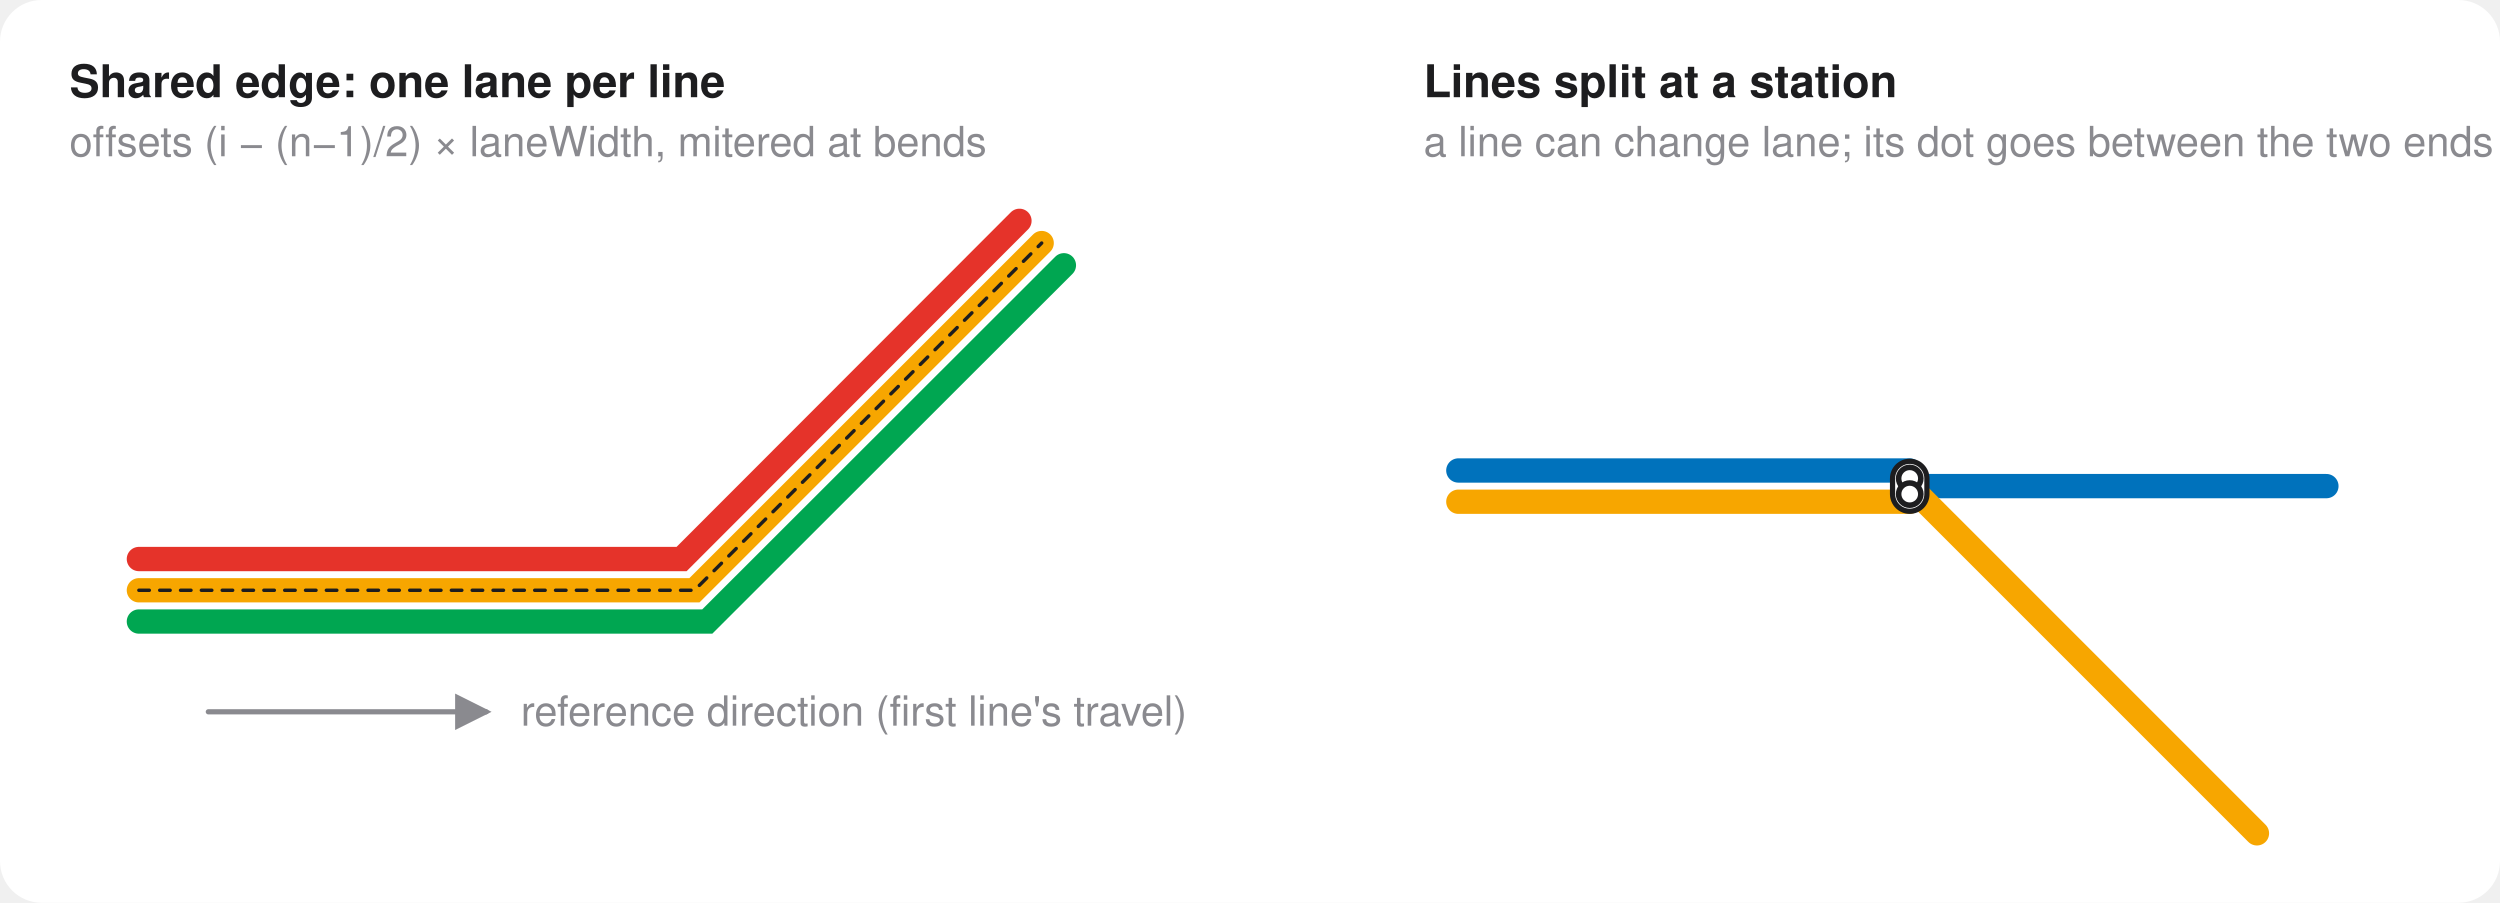
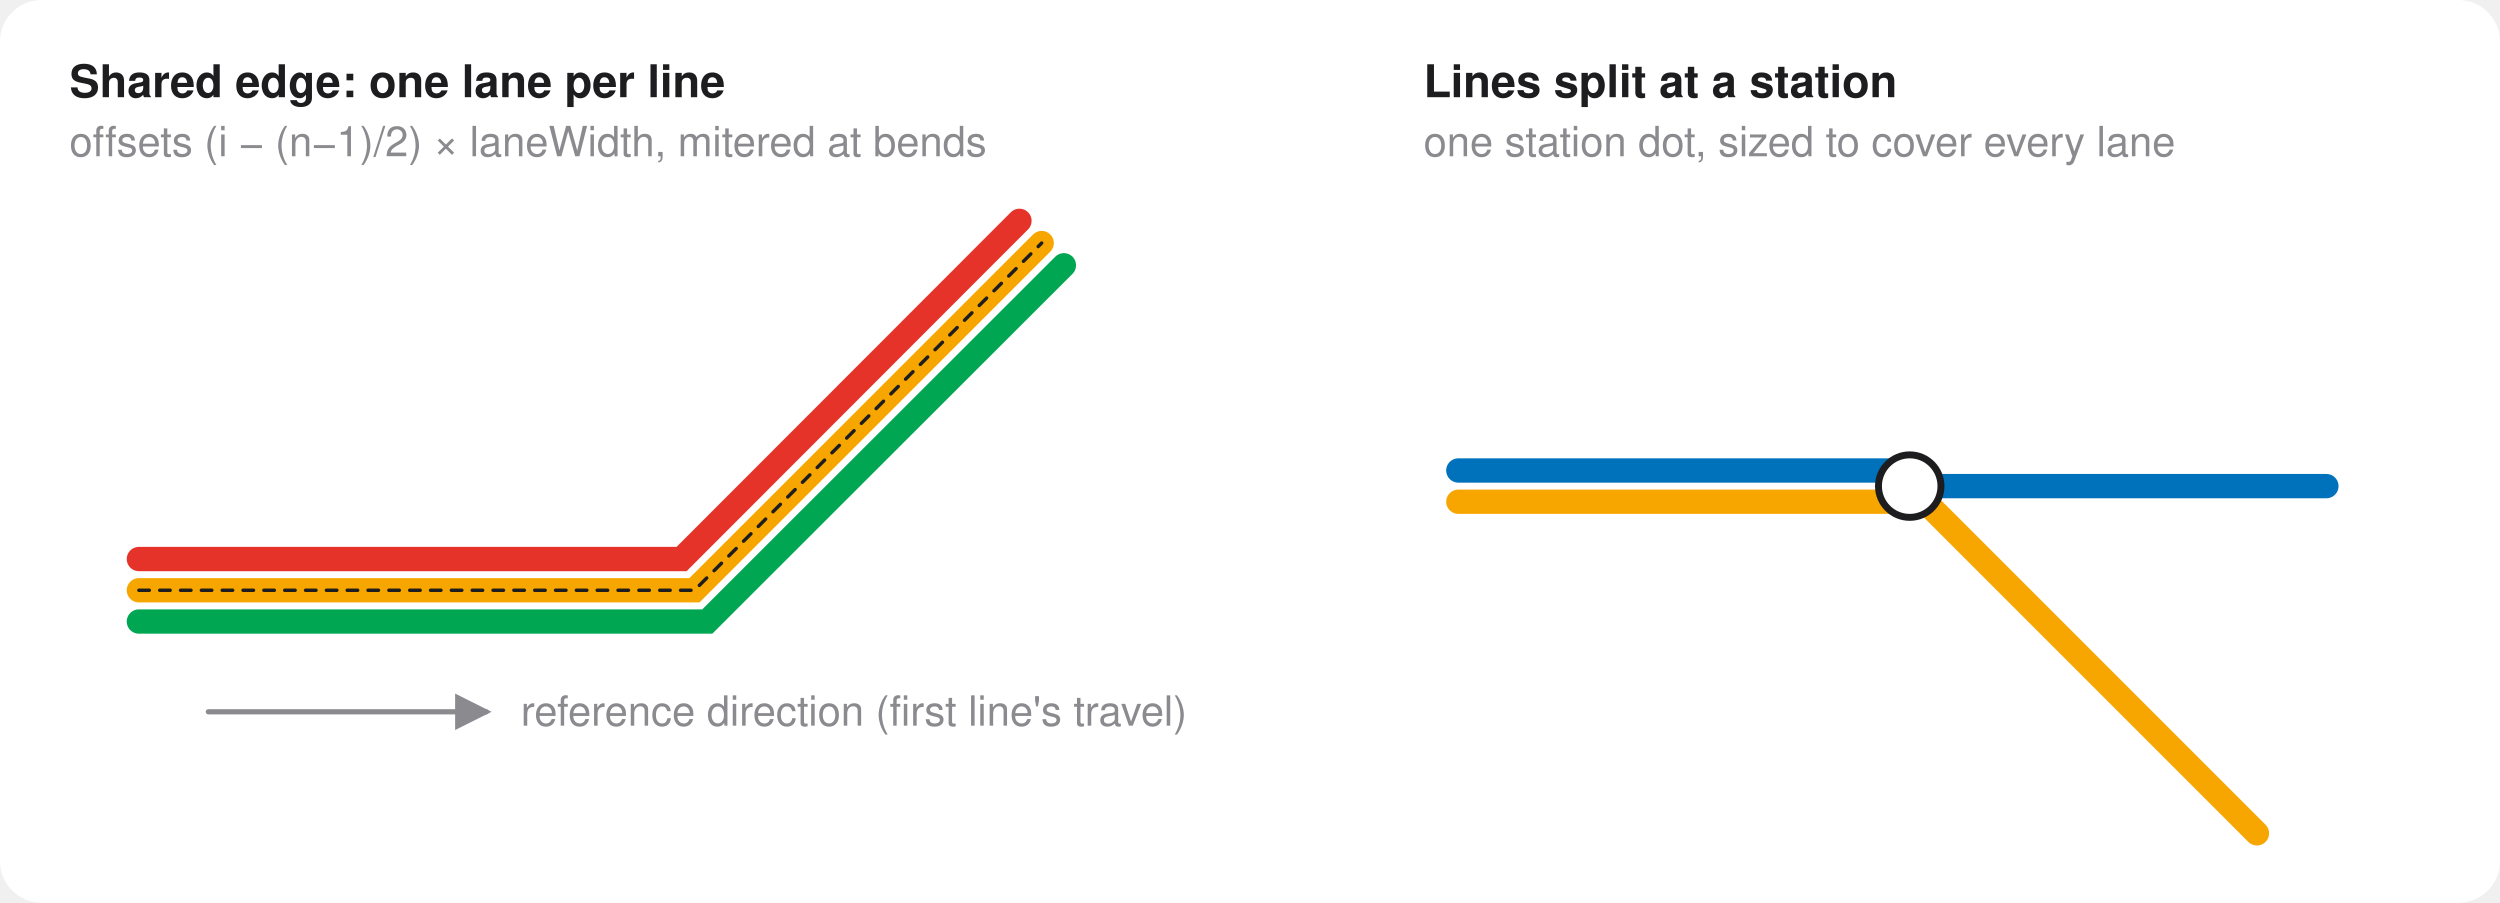
<svg xmlns="http://www.w3.org/2000/svg" viewBox="0 0 720 260" width="720" height="260" font-family="-apple-system, 'Segoe UI', Helvetica, Arial, sans-serif" font-size="13">
  <defs>
    <marker id="arrow" viewBox="0 0 10 10" refX="8.5" refY="5" markerWidth="7" markerHeight="7" orient="auto-start-reverse">
      <path d="M0 0L10 5L0 10z" fill="context-stroke" />
    </marker>
  </defs>
  <rect width="720" height="260" rx="12" fill="#ffffff" />
  <text x="20" y="28" fill="#1d1d1f" font-size="13" text-anchor="start" font-weight="600">Shared edge: one lane per line</text>
  <text x="20" y="45" fill="#8a8a8f" font-size="12" text-anchor="start">offsets (i − (n−1)/2) × laneWidth, mitered at bends</text>
  <polyline points="40,179 203.7,179 306.4,76.4" fill="none" stroke="#00a651" stroke-width="7" stroke-linecap="round" stroke-linejoin="miter" />
  <polyline points="40,170 200,170 300,70" fill="none" stroke="#f7a600" stroke-width="7" stroke-linecap="round" stroke-linejoin="miter" />
  <polyline points="40,161 196.3,161 293.6,63.6" fill="none" stroke="#e5332a" stroke-width="7" stroke-linecap="round" stroke-linejoin="miter" />
  <polyline points="40,170 200,170 300,70" fill="none" stroke="#1d1d1f" stroke-width="1" stroke-linecap="round" stroke-linejoin="round" stroke-dasharray="3 3" />
  <line x1="60" y1="205" x2="140" y2="205" stroke="#8a8a8f" stroke-width="1.5" stroke-linecap="round" marker-end="url(#arrow)" />
  <text x="150" y="209" fill="#8a8a8f" font-size="12" text-anchor="start">reference direction (first line's travel)</text>
  <text x="410" y="28" fill="#1d1d1f" font-size="13" text-anchor="start" font-weight="600">Lines split at a station</text>
-   <text x="410" y="45" fill="#8a8a8f" font-size="12" text-anchor="start">a line can change lane; its dot goes between the two ends</text>
+   <text x="410" y="45" fill="#8a8a8f" font-size="12" text-anchor="start">one station dot, sized to cover every lane</text>
  <polyline points="420,135.5 550,135.5 550,140 670,140" fill="none" stroke="#0072bc" stroke-width="7" stroke-linecap="round" stroke-linejoin="round" />
  <polyline points="420,144.5 550,144.5 550,140 650,240" fill="none" stroke="#f7a600" stroke-width="7" stroke-linecap="round" stroke-linejoin="round" />
-   <path d="M550 137.8L550 142.3" stroke="#1d1d1f" stroke-width="11.4" stroke-linecap="round" />
-   <path d="M550 137.8L550 142.3" stroke="#fff" stroke-width="8.4" stroke-linecap="round" />
-   <circle cx="550" cy="137.8" r="3.2" fill="#fff" stroke="#1d1d1f" stroke-width="1.6" />
-   <circle cx="550" cy="142.3" r="3.2" fill="#fff" stroke="#1d1d1f" stroke-width="1.6" />
+   <circle cx="550" cy="140" r="9" fill="#fff" stroke="#1d1d1f" stroke-width="2" />
</svg>
